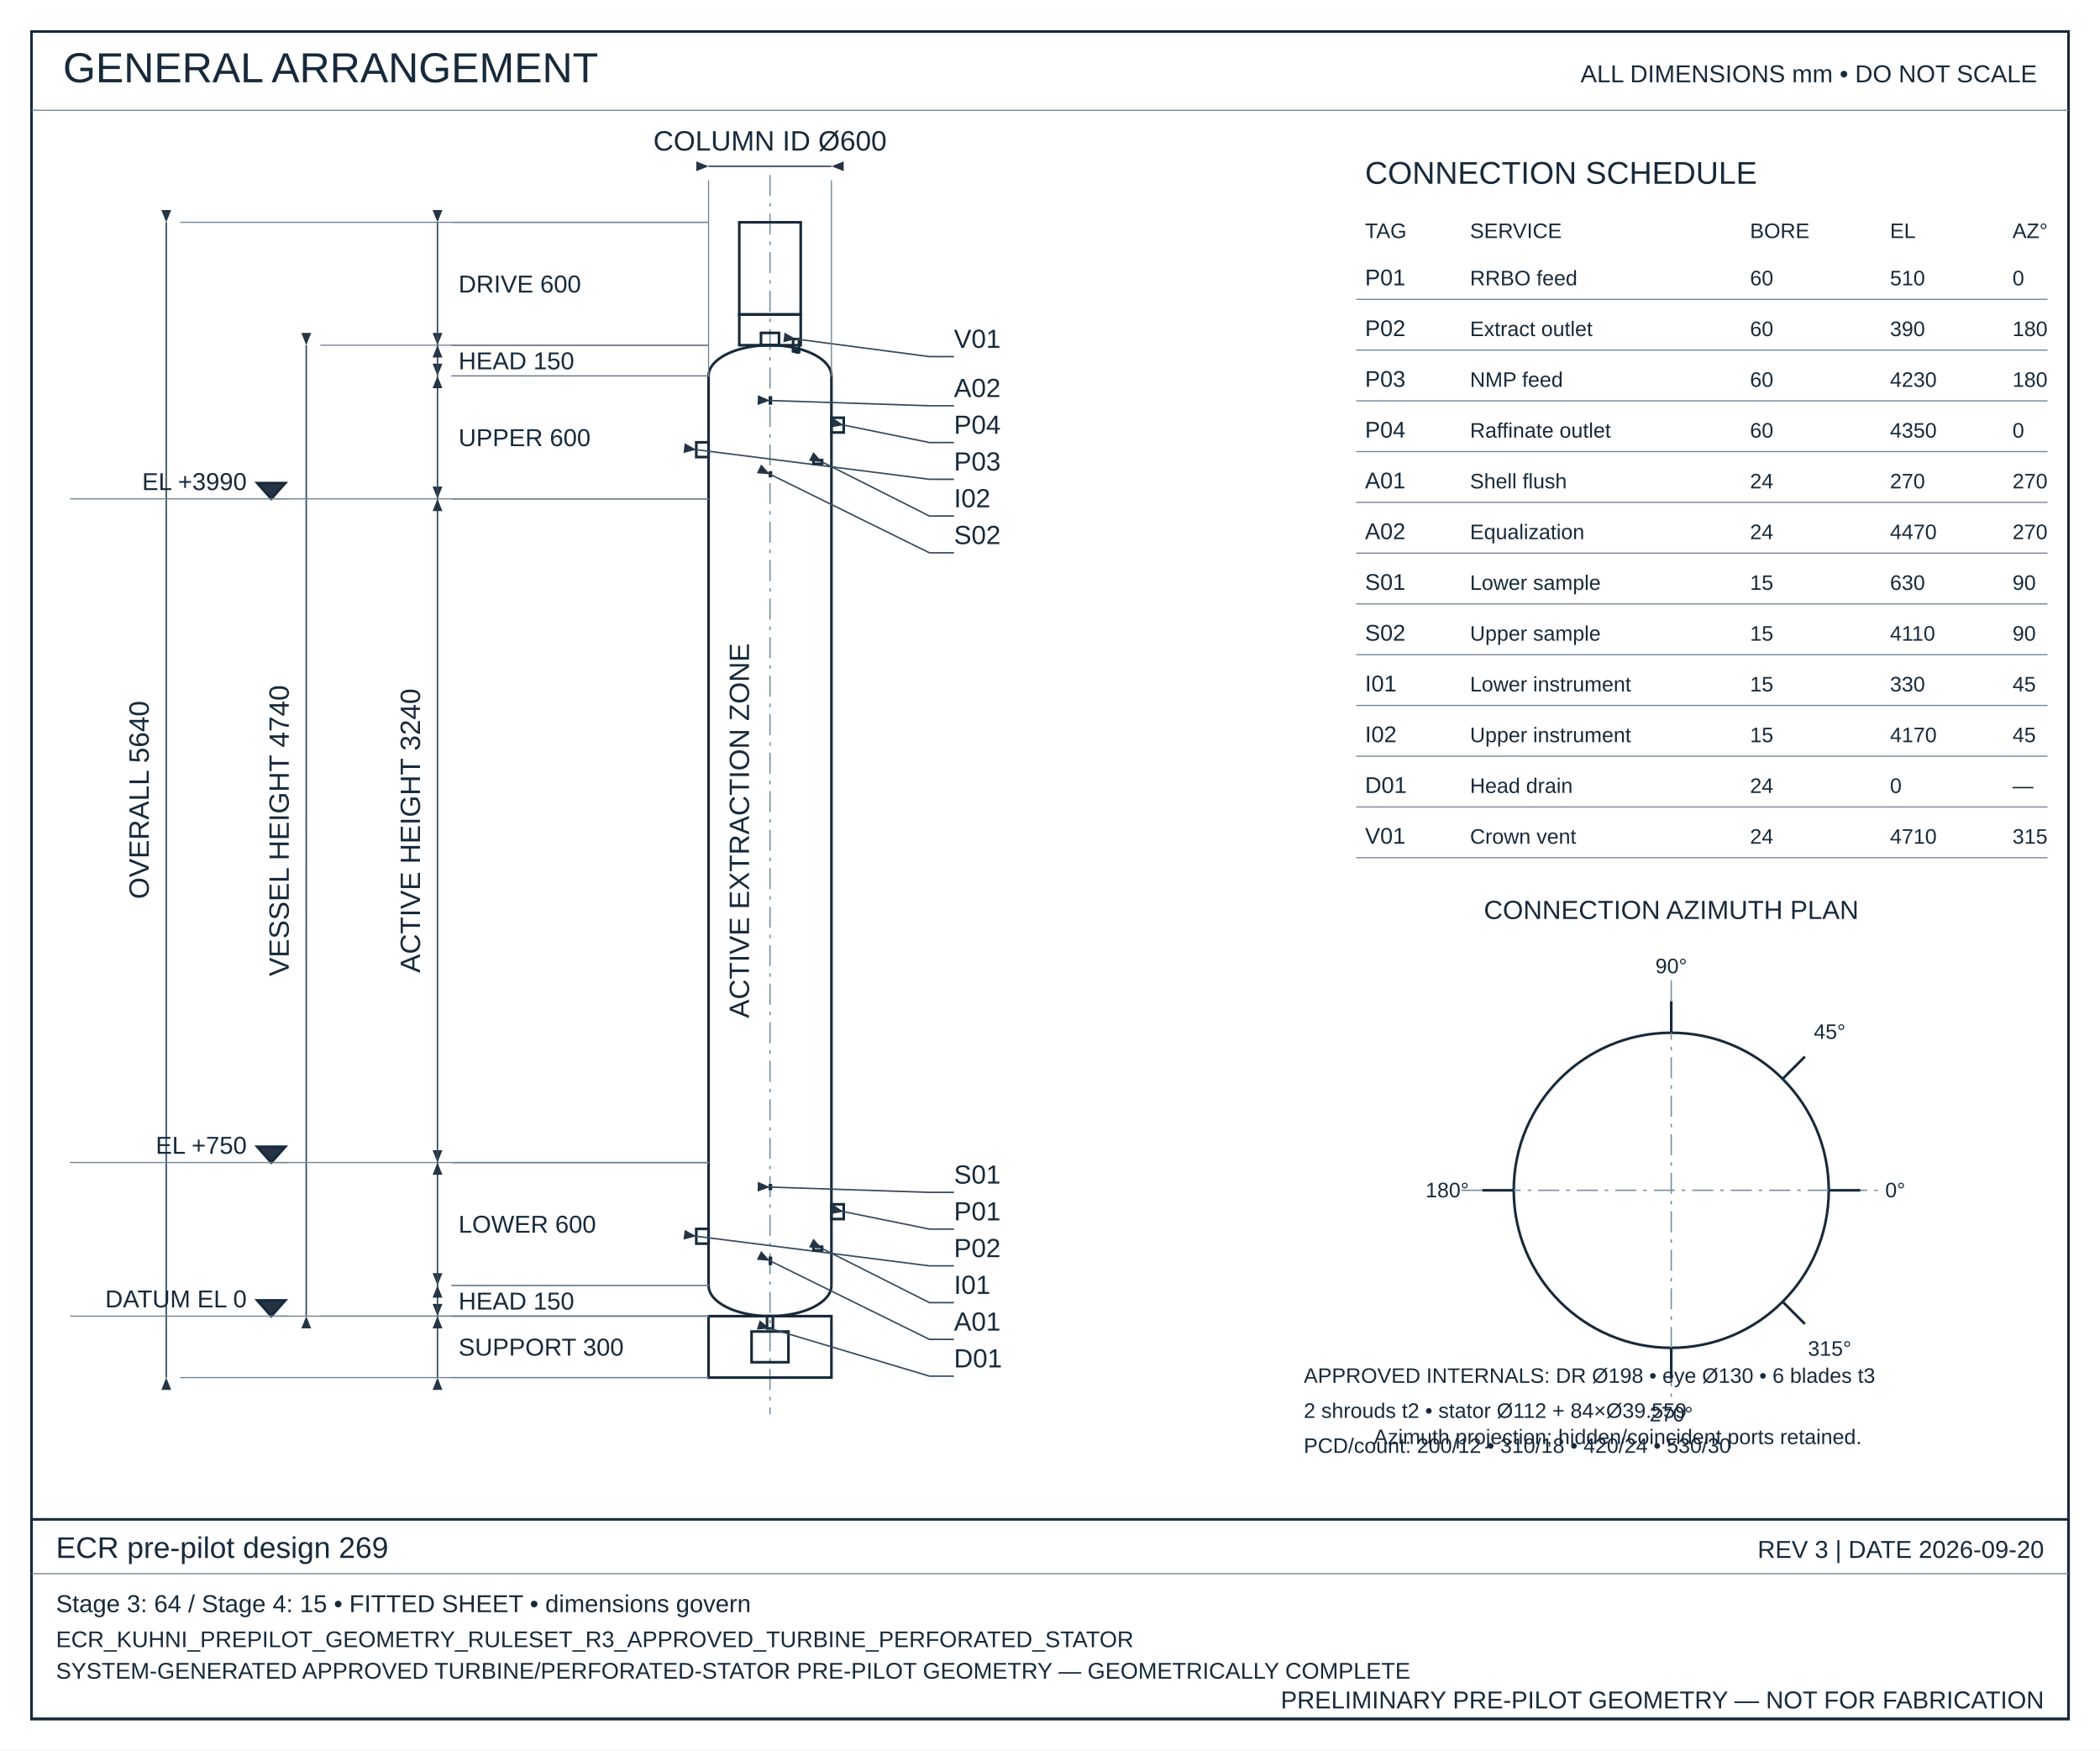
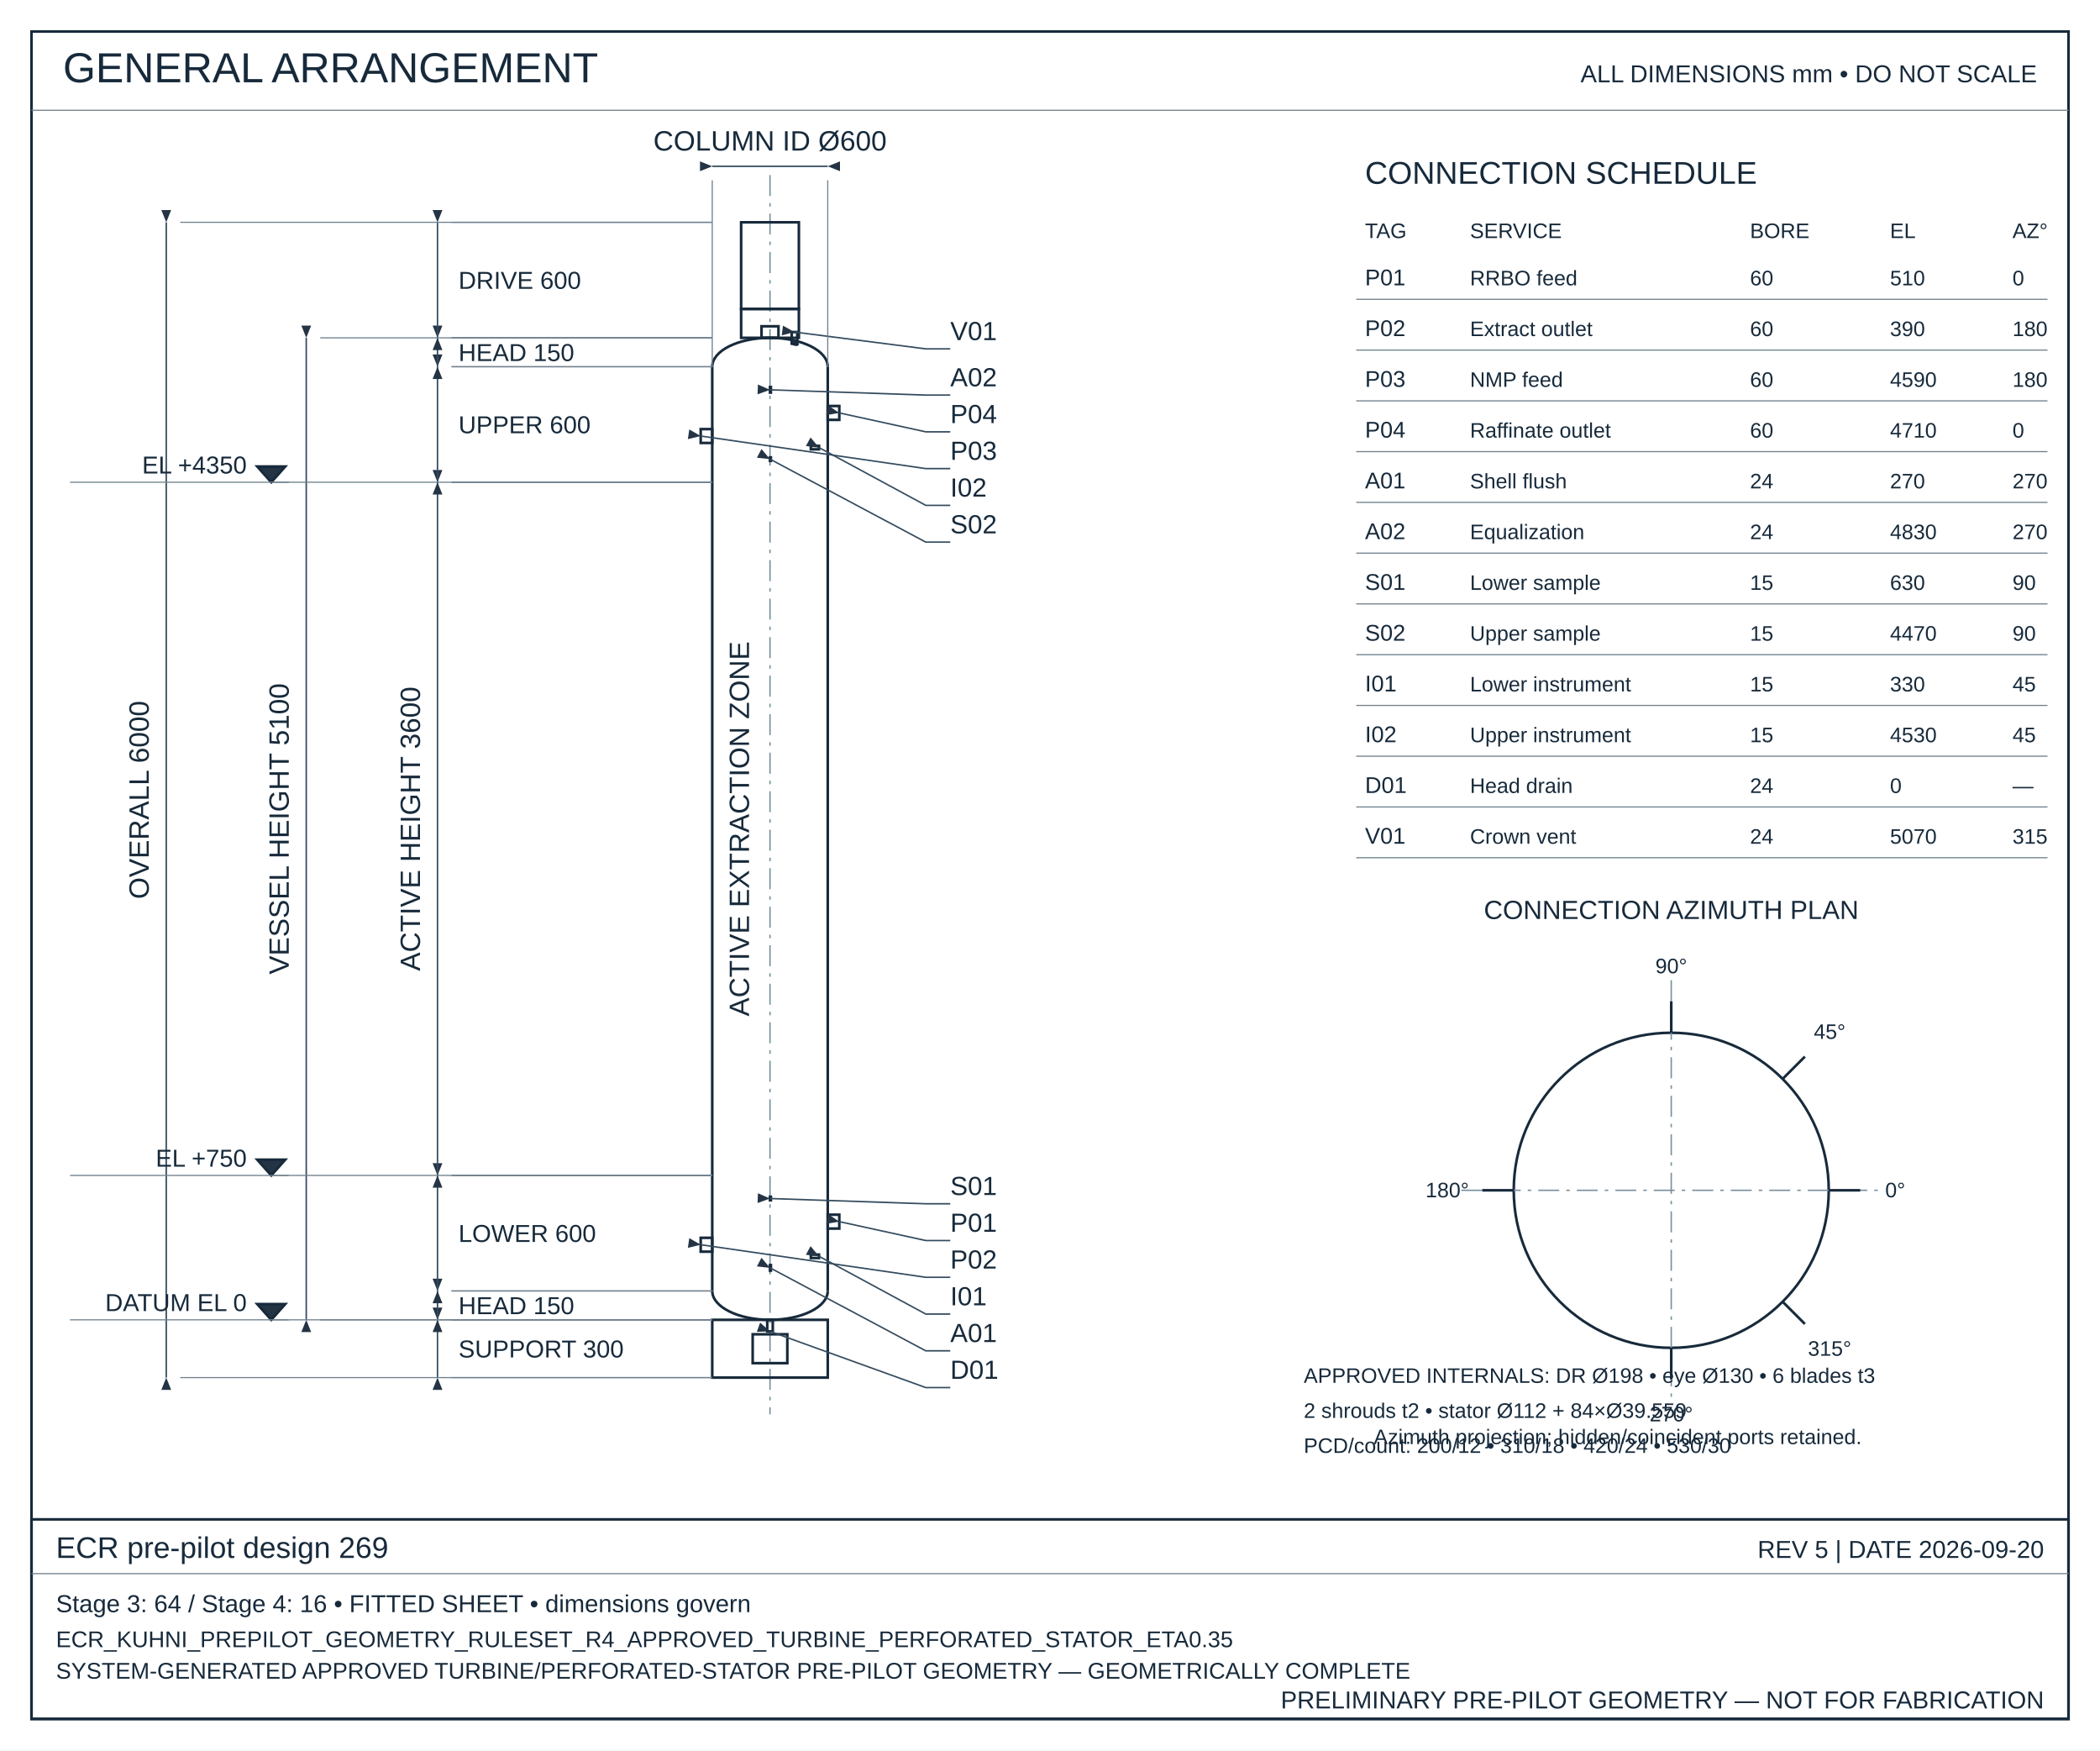
<svg xmlns="http://www.w3.org/2000/svg" data-view="ga" viewBox="0 0 1200 1000" width="1200" height="1000" role="img" aria-label="GENERAL ARRANGEMENT">
  <defs>
    <marker id="dim-arrow" viewBox="0 0 10 10" refX="0" refY="5" markerWidth="7" markerHeight="7" orient="auto-start-reverse" markerUnits="userSpaceOnUse">
      <path d="M10,1 L0,5 L10,9 Z" fill="#243444" />
    </marker>
    <pattern id="section-hatch" width="7" height="7" patternUnits="userSpaceOnUse">
      <path d="M0,7 L7,0" stroke="#81909b" stroke-width=".6" />
    </pattern>
  </defs>
  <style>text{font-family:Arial,Helvetica,sans-serif;fill:#172a3b;stroke:none}.object{stroke:#172a3b;stroke-width:1.5}.extension{stroke:#70818e;stroke-width:.65}.dimension{stroke:#344b5e;stroke-width:.85;fill:none}.centerline{stroke:#77909d;stroke-width:.8;stroke-dasharray:12 4 2 4}.dimension-label{paint-order:stroke;stroke:white;stroke-width:5;stroke-linejoin:round;fill:#172a3b}</style>
  <rect width="100%" height="100%" fill="white" />
-   <line class="object" x1="404.894" y1="734.34" x2="404.894" y2="214.766" />
-   <line class="object" x1="475.106" y1="734.34" x2="475.106" y2="214.766" />
+   <line class="object" x1="407" y1="737.5" x2="407" y2="209.5" />
+   <line class="object" x1="473" y1="737.5" x2="473" y2="209.5" />
  <line class="centerline" x1="440" y1="100" x2="440" y2="808" />
-   <path class="object" data-component="bottom-head" d="M404.894,734.34 A35.106,17.553 0 0 0 475.106,734.34" fill="none" />
-   <path class="object" data-component="top-head" d="M404.894,214.766 A35.106,17.553 0 0 1 475.106,214.766" fill="none" />
-   <rect class="object" data-component="skirt" x="404.894" y="751.894" width="70.213" height="35.106" fill="none" />
-   <rect class="object" data-component="drive-pedestal" x="422.447" y="179.66" width="35.106" height="17.553" fill="none" />
-   <rect class="object" data-component="drive-body" x="422.447" y="127" width="35.106" height="52.66" fill="none" />
-   <rect class="object" data-component="seal" x="434.851" y="190.191" width="10.298" height="7.021" fill="none" />
-   <rect class="object" data-component="skirt-access" x="429.468" y="760.67" width="21.064" height="17.553" fill="none" />
-   <g data-nozzle="V01" data-axis="up" data-elevation="4.71">
-     <rect class="object" data-component="V01" x="453.209" y="193.702" width="3.37" height="7.021" fill="none" />
-     <path class="object" data-component="V01-head-intersection" d="M456.579,201.204 L456.571,201.156 L456.547,201.105 L456.507,201.05 L456.451,200.993 L456.381,200.934 L456.295,200.873 L456.197,200.811 L456.086,200.749 L455.963,200.687 L455.831,200.626 L455.689,200.566 L455.539,200.509 L455.384,200.453 L455.223,200.401 L455.06,200.353 L454.894,200.308 L454.729,200.268 L454.566,200.232 L454.405,200.201 L454.25,200.176 L454.1,200.155 L453.958,200.141 L453.825,200.132 L453.703,200.129 L453.592,200.132 L453.493,200.141 L453.408,200.155 L453.338,200.176 L453.282,200.201 L453.242,200.232 L453.217,200.268 L453.209,200.308 L453.217,200.353 L453.242,200.401 L453.282,200.453 L453.338,200.509 L453.408,200.566 L453.493,200.626 L453.592,200.687 L453.703,200.749 L453.825,200.811 L453.958,200.873 L454.1,200.934 L454.25,200.993 L454.405,201.05 L454.566,201.105 L454.729,201.156 L454.894,201.204 L455.06,201.247 L455.223,201.285 L455.384,201.319 L455.539,201.346 L455.689,201.368 L455.831,201.384 L455.963,201.394 L456.086,201.397 L456.197,201.394 L456.295,201.384 L456.381,201.368 L456.451,201.346 L456.507,201.319 L456.547,201.285 L456.571,201.247 Z" fill="none" />
+   <path class="object" data-component="bottom-head" d="M407,737.5 A33,16.5 0 0 0 473,737.5" fill="none" />
+   <path class="object" data-component="top-head" d="M407,209.5 A33,16.5 0 0 1 473,209.5" fill="none" />
+   <rect class="object" data-component="skirt" x="407" y="754" width="66" height="33" fill="none" />
+   <rect class="object" data-component="drive-pedestal" x="423.5" y="176.5" width="33" height="16.5" fill="none" />
+   <rect class="object" data-component="drive-body" x="423.5" y="127" width="33" height="49.5" fill="none" />
+   <rect class="object" data-component="seal" x="435.16" y="186.4" width="9.68" height="6.6" fill="none" />
+   <rect class="object" data-component="skirt-access" x="430.1" y="762.25" width="19.8" height="16.5" fill="none" />
+   <g data-nozzle="V01" data-axis="up" data-elevation="5.069999999999999">
+     <rect class="object" data-component="V01" x="452.417" y="189.7" width="3.168" height="6.6" fill="none" />
+     <path class="object" data-component="V01-head-intersection" d="M455.585,196.752 L455.577,196.707 L455.554,196.659 L455.517,196.607 L455.464,196.554 L455.398,196.498 L455.318,196.44 L455.225,196.382 L455.121,196.324 L455.006,196.266 L454.881,196.208 L454.747,196.152 L454.607,196.098 L454.461,196.046 L454.31,195.997 L454.156,195.952 L454.001,195.91 L453.845,195.872 L453.692,195.838 L453.541,195.809 L453.395,195.785 L453.254,195.766 L453.121,195.753 L452.996,195.744 L452.881,195.742 L452.776,195.744 L452.684,195.753 L452.604,195.766 L452.537,195.785 L452.485,195.809 L452.447,195.838 L452.424,195.872 L452.417,195.91 L452.424,195.952 L452.447,195.997 L452.485,196.046 L452.537,196.098 L452.604,196.152 L452.684,196.208 L452.776,196.266 L452.881,196.324 L452.996,196.382 L453.121,196.44 L453.254,196.498 L453.395,196.554 L453.541,196.607 L453.692,196.659 L453.845,196.707 L454.001,196.752 L454.156,196.792 L454.31,196.828 L454.461,196.859 L454.607,196.886 L454.747,196.906 L454.881,196.921 L455.006,196.93 L455.121,196.933 L455.225,196.93 L455.318,196.921 L455.398,196.906 L455.464,196.886 L455.517,196.859 L455.554,196.828 L455.577,196.792 Z" fill="none" />
    <g data-leader="V01">
-       <path class="dimension" d="M545.106,203.723 H531.106 L454.894,193.702" marker-end="url(#dim-arrow)" />
-       <text x="545.106" y="198.723" font-size="15" text-anchor="start" class="dimension-label">V01</text>
-     </g>
-   </g>
-   <g data-nozzle="A02" data-axis="radial" data-elevation="4.470000000000001">
-     <rect class="object" data-component="A02" x="440" y="227.123" width="0.5" height="3.37" fill="none" />
+       <path class="dimension" d="M543,199.3 H529 L454.001,189.7" marker-end="url(#dim-arrow)" />
+       <text x="543" y="194.3" font-size="15" text-anchor="start" class="dimension-label">V01</text>
+     </g>
+   </g>
+   <g data-nozzle="A02" data-axis="radial" data-elevation="4.83">
+     <rect class="object" data-component="A02" x="440" y="221.116" width="0.5" height="3.168" fill="none" />
    <g data-leader="A02">
-       <path class="dimension" d="M545.106,231.809 H531.106 L440,228.809" marker-end="url(#dim-arrow)" />
-       <text x="545.106" y="226.809" font-size="15" text-anchor="start" class="dimension-label">A02</text>
-     </g>
-   </g>
-   <g data-nozzle="P04" data-axis="radial" data-elevation="4.3500000000000005">
-     <rect class="object" data-component="P04" x="475.106" y="238.638" width="7.021" height="8.426" fill="none" />
+       <path class="dimension" d="M543,225.7 H529 L440,222.7" marker-end="url(#dim-arrow)" />
+       <text x="543" y="220.7" font-size="15" text-anchor="start" class="dimension-label">A02</text>
+     </g>
+   </g>
+   <g data-nozzle="P04" data-axis="radial" data-elevation="4.71">
+     <rect class="object" data-component="P04" x="473" y="231.94" width="6.6" height="7.92" fill="none" />
    <g data-leader="P04">
-       <path class="dimension" d="M545.106,252.809 H531.106 L482.128,242.851" marker-end="url(#dim-arrow)" />
-       <text x="545.106" y="247.809" font-size="15" text-anchor="start" class="dimension-label">P04</text>
-     </g>
-   </g>
-   <g data-nozzle="P03" data-axis="radial" data-elevation="4.23">
-     <rect class="object" data-component="P03" x="397.872" y="252.681" width="7.021" height="8.426" fill="none" />
+       <path class="dimension" d="M543,246.7 H529 L479.6,235.9" marker-end="url(#dim-arrow)" />
+       <text x="543" y="241.7" font-size="15" text-anchor="start" class="dimension-label">P04</text>
+     </g>
+   </g>
+   <g data-nozzle="P03" data-axis="radial" data-elevation="4.59">
+     <rect class="object" data-component="P03" x="400.4" y="245.14" width="6.6" height="7.92" fill="none" />
    <g data-leader="P03">
-       <path class="dimension" d="M545.106,273.809 H531.106 L397.872,256.894" marker-end="url(#dim-arrow)" />
-       <text x="545.106" y="268.809" font-size="15" text-anchor="start" class="dimension-label">P03</text>
-     </g>
-   </g>
-   <g data-nozzle="I02" data-axis="radial" data-elevation="4.17">
-     <rect class="object" data-component="I02" x="464.824" y="262.862" width="4.965" height="2.106" fill="none" />
+       <path class="dimension" d="M543,267.7 H529 L400.4,249.1" marker-end="url(#dim-arrow)" />
+       <text x="543" y="262.7" font-size="15" text-anchor="start" class="dimension-label">P03</text>
+     </g>
+   </g>
+   <g data-nozzle="I02" data-axis="radial" data-elevation="4.529999999999999">
+     <rect class="object" data-component="I02" x="463.335" y="254.71" width="4.667" height="1.98" fill="none" />
    <g data-leader="I02">
-       <path class="dimension" d="M545.106,294.809 H531.106 L469.789,263.915" marker-end="url(#dim-arrow)" />
-       <text x="545.106" y="289.809" font-size="15" text-anchor="start" class="dimension-label">I02</text>
-     </g>
-   </g>
-   <g data-nozzle="S02" data-axis="radial" data-elevation="4.11">
-     <rect class="object" data-component="S02" x="440" y="269.883" width="0.5" height="2.106" fill="none" />
+       <path class="dimension" d="M543,288.7 H529 L468.001,255.7" marker-end="url(#dim-arrow)" />
+       <text x="543" y="283.7" font-size="15" text-anchor="start" class="dimension-label">I02</text>
+     </g>
+   </g>
+   <g data-nozzle="S02" data-axis="radial" data-elevation="4.47">
+     <rect class="object" data-component="S02" x="440" y="261.31" width="0.5" height="1.98" fill="none" />
    <g data-leader="S02">
-       <path class="dimension" d="M545.106,315.809 H531.106 L440,270.936" marker-end="url(#dim-arrow)" />
-       <text x="545.106" y="310.809" font-size="15" text-anchor="start" class="dimension-label">S02</text>
+       <path class="dimension" d="M543,309.7 H529 L440,262.3" marker-end="url(#dim-arrow)" />
+       <text x="543" y="304.7" font-size="15" text-anchor="start" class="dimension-label">S02</text>
    </g>
  </g>
  <g data-nozzle="S01" data-axis="radial" data-elevation="0.63">
-     <rect class="object" data-component="S01" x="440" y="677.117" width="0.5" height="2.106" fill="none" />
+     <rect class="object" data-component="S01" x="440" y="683.71" width="0.5" height="1.98" fill="none" />
    <g data-leader="S01">
-       <path class="dimension" d="M545.106,681.17 H531.106 L440,678.17" marker-end="url(#dim-arrow)" />
-       <text x="545.106" y="676.17" font-size="15" text-anchor="start" class="dimension-label">S01</text>
+       <path class="dimension" d="M543,687.7 H529 L440,684.7" marker-end="url(#dim-arrow)" />
+       <text x="543" y="682.7" font-size="15" text-anchor="start" class="dimension-label">S01</text>
    </g>
  </g>
  <g data-nozzle="P01" data-axis="radial" data-elevation="0.51">
-     <rect class="object" data-component="P01" x="475.106" y="688" width="7.021" height="8.426" fill="none" />
+     <rect class="object" data-component="P01" x="473" y="693.94" width="6.6" height="7.92" fill="none" />
    <g data-leader="P01">
-       <path class="dimension" d="M545.106,702.17 H531.106 L482.128,692.213" marker-end="url(#dim-arrow)" />
-       <text x="545.106" y="697.17" font-size="15" text-anchor="start" class="dimension-label">P01</text>
+       <path class="dimension" d="M543,708.7 H529 L479.6,697.9" marker-end="url(#dim-arrow)" />
+       <text x="543" y="703.7" font-size="15" text-anchor="start" class="dimension-label">P01</text>
    </g>
  </g>
  <g data-nozzle="P02" data-axis="radial" data-elevation="0.39">
-     <rect class="object" data-component="P02" x="397.872" y="702.043" width="7.021" height="8.426" fill="none" />
+     <rect class="object" data-component="P02" x="400.4" y="707.14" width="6.6" height="7.92" fill="none" />
    <g data-leader="P02">
-       <path class="dimension" d="M545.106,723.17 H531.106 L397.872,706.255" marker-end="url(#dim-arrow)" />
-       <text x="545.106" y="718.17" font-size="15" text-anchor="start" class="dimension-label">P02</text>
+       <path class="dimension" d="M543,729.7 H529 L400.4,711.1" marker-end="url(#dim-arrow)" />
+       <text x="543" y="724.7" font-size="15" text-anchor="start" class="dimension-label">P02</text>
    </g>
  </g>
  <g data-nozzle="I01" data-axis="radial" data-elevation="0.32999999999999996">
-     <rect class="object" data-component="I01" x="464.824" y="712.223" width="4.965" height="2.106" fill="none" />
+     <rect class="object" data-component="I01" x="463.335" y="716.71" width="4.667" height="1.98" fill="none" />
    <g data-leader="I01">
-       <path class="dimension" d="M545.106,744.17 H531.106 L469.789,713.277" marker-end="url(#dim-arrow)" />
-       <text x="545.106" y="739.17" font-size="15" text-anchor="start" class="dimension-label">I01</text>
+       <path class="dimension" d="M543,750.7 H529 L468.001,717.7" marker-end="url(#dim-arrow)" />
+       <text x="543" y="745.7" font-size="15" text-anchor="start" class="dimension-label">I01</text>
    </g>
  </g>
  <g data-nozzle="A01" data-axis="radial" data-elevation="0.27">
-     <rect class="object" data-component="A01" x="440" y="718.613" width="0.5" height="3.37" fill="none" />
+     <rect class="object" data-component="A01" x="440" y="722.716" width="0.5" height="3.168" fill="none" />
    <g data-leader="A01">
-       <path class="dimension" d="M545.106,765.17 H531.106 L440,720.298" marker-end="url(#dim-arrow)" />
-       <text x="545.106" y="760.17" font-size="15" text-anchor="start" class="dimension-label">A01</text>
+       <path class="dimension" d="M543,771.7 H529 L440,724.3" marker-end="url(#dim-arrow)" />
+       <text x="543" y="766.7" font-size="15" text-anchor="start" class="dimension-label">A01</text>
    </g>
  </g>
  <g data-nozzle="D01" data-axis="down" data-elevation="0">
-     <rect class="object" data-component="D01" x="438.315" y="751.894" width="3.37" height="7.021" fill="none" />
-     <path class="object" data-component="D01-head-intersection" d="M441.685,751.873 L441.677,751.873 L441.653,751.873 L441.613,751.873 L441.557,751.873 L441.486,751.873 L441.401,751.873 L441.303,751.873 L441.192,751.873 L441.069,751.873 L440.936,751.873 L440.794,751.873 L440.645,751.873 L440.489,751.873 L440.329,751.873 L440.165,751.873 L440,751.873 L439.835,751.873 L439.671,751.873 L439.511,751.873 L439.355,751.873 L439.206,751.873 L439.064,751.873 L438.931,751.873 L438.808,751.873 L438.697,751.873 L438.599,751.873 L438.514,751.873 L438.443,751.873 L438.387,751.873 L438.347,751.873 L438.323,751.873 L438.315,751.873 L438.323,751.873 L438.347,751.873 L438.387,751.873 L438.443,751.873 L438.514,751.873 L438.599,751.873 L438.697,751.873 L438.808,751.873 L438.931,751.873 L439.064,751.873 L439.206,751.873 L439.355,751.873 L439.511,751.873 L439.671,751.873 L439.835,751.873 L440,751.873 L440.165,751.873 L440.329,751.873 L440.489,751.873 L440.645,751.873 L440.794,751.873 L440.936,751.873 L441.069,751.873 L441.192,751.873 L441.303,751.873 L441.401,751.873 L441.486,751.873 L441.557,751.873 L441.613,751.873 L441.653,751.873 L441.677,751.873 Z" fill="none" />
+     <rect class="object" data-component="D01" x="438.416" y="754" width="3.168" height="6.6" fill="none" />
+     <path class="object" data-component="D01-head-intersection" d="M441.584,753.981 L441.576,753.981 L441.554,753.981 L441.516,753.981 L441.463,753.981 L441.397,753.981 L441.317,753.981 L441.224,753.981 L441.12,753.981 L441.005,753.981 L440.88,753.981 L440.747,753.981 L440.606,753.981 L440.46,753.981 L440.309,753.981 L440.155,753.981 L440,753.981 L439.845,753.981 L439.691,753.981 L439.54,753.981 L439.394,753.981 L439.253,753.981 L439.12,753.981 L438.995,753.981 L438.88,753.981 L438.776,753.981 L438.683,753.981 L438.603,753.981 L438.537,753.981 L438.484,753.981 L438.446,753.981 L438.424,753.981 L438.416,753.981 L438.424,753.981 L438.446,753.981 L438.484,753.981 L438.537,753.981 L438.603,753.981 L438.683,753.981 L438.776,753.981 L438.88,753.981 L438.995,753.981 L439.12,753.981 L439.253,753.981 L439.394,753.981 L439.54,753.981 L439.691,753.981 L439.845,753.981 L440,753.981 L440.155,753.981 L440.309,753.981 L440.46,753.981 L440.606,753.981 L440.747,753.981 L440.88,753.981 L441.005,753.981 L441.12,753.981 L441.224,753.981 L441.317,753.981 L441.397,753.981 L441.463,753.981 L441.516,753.981 L441.554,753.981 L441.576,753.981 Z" fill="none" />
    <g data-leader="D01">
-       <path class="dimension" d="M545.106,786.17 H531.106 L440,758.915" marker-end="url(#dim-arrow)" />
-       <text x="545.106" y="781.17" font-size="15" text-anchor="start" class="dimension-label">D01</text>
+       <path class="dimension" d="M543,792.7 H529 L440,760.6" marker-end="url(#dim-arrow)" />
+       <text x="543" y="787.7" font-size="15" text-anchor="start" class="dimension-label">D01</text>
    </g>
  </g>
  <g data-dimension="COLUMN ID Ø600">
-     <line class="extension" x1="404.894" y1="214.766" x2="404.894" y2="103" />
-     <line class="extension" x1="475.106" y1="214.766" x2="475.106" y2="103" />
-     <path class="dimension" d="M404.894,95 H475.106" marker-start="url(#dim-arrow)" marker-end="url(#dim-arrow)" />
+     <line class="extension" x1="407" y1="209.5" x2="407" y2="103" />
+     <line class="extension" x1="473" y1="209.5" x2="473" y2="103" />
+     <path class="dimension" d="M407,95 H473" marker-start="url(#dim-arrow)" marker-end="url(#dim-arrow)" />
    <text x="440" y="86" font-size="16" text-anchor="middle" class="dimension-label">COLUMN ID Ø600</text>
  </g>
  <g data-dimension="SUPPORT 300">
-     <line class="extension" x1="404.894" y1="751.894" x2="258" y2="751.894" />
-     <line class="extension" x1="404.894" y1="787" x2="258" y2="787" />
-     <path class="dimension" d="M250,751.894 V787" marker-start="url(#dim-arrow)" marker-end="url(#dim-arrow)" />
-     <text x="262" y="774.447" font-size="14" text-anchor="start" class="dimension-label">SUPPORT 300</text>
+     <line class="extension" x1="407" y1="754" x2="258" y2="754" />
+     <line class="extension" x1="407" y1="787" x2="258" y2="787" />
+     <path class="dimension" d="M250,754 V787" marker-start="url(#dim-arrow)" marker-end="url(#dim-arrow)" />
+     <text x="262" y="775.5" font-size="14" text-anchor="start" class="dimension-label">SUPPORT 300</text>
  </g>
  <g data-dimension="HEAD 150">
-     <line class="extension" x1="404.894" y1="734.34" x2="258" y2="734.34" />
-     <line class="extension" x1="404.894" y1="751.894" x2="258" y2="751.894" />
-     <path class="dimension" d="M250,734.34 V751.894" marker-start="url(#dim-arrow)" marker-end="url(#dim-arrow)" />
-     <text x="262" y="748.117" font-size="14" text-anchor="start" class="dimension-label">HEAD 150</text>
+     <line class="extension" x1="407" y1="737.5" x2="258" y2="737.5" />
+     <line class="extension" x1="407" y1="754" x2="258" y2="754" />
+     <path class="dimension" d="M250,737.5 V754" marker-start="url(#dim-arrow)" marker-end="url(#dim-arrow)" />
+     <text x="262" y="750.75" font-size="14" text-anchor="start" class="dimension-label">HEAD 150</text>
  </g>
  <g data-dimension="LOWER 600">
-     <line class="extension" x1="404.894" y1="664.128" x2="258" y2="664.128" />
-     <line class="extension" x1="404.894" y1="734.34" x2="258" y2="734.34" />
-     <path class="dimension" d="M250,664.128 V734.34" marker-start="url(#dim-arrow)" marker-end="url(#dim-arrow)" />
-     <text x="262" y="704.234" font-size="14" text-anchor="start" class="dimension-label">LOWER 600</text>
-   </g>
-   <g data-dimension="ACTIVE HEIGHT 3240">
-     <line class="extension" x1="404.894" y1="284.979" x2="258" y2="284.979" />
-     <line class="extension" x1="404.894" y1="664.128" x2="258" y2="664.128" />
-     <path class="dimension" d="M250,284.979 V664.128" marker-start="url(#dim-arrow)" marker-end="url(#dim-arrow)" />
-     <text x="240" y="474.553" font-size="16" text-anchor="middle" class="dimension-label" transform="rotate(-90 240 474.5532)">ACTIVE HEIGHT 3240</text>
+     <line class="extension" x1="407" y1="671.5" x2="258" y2="671.5" />
+     <line class="extension" x1="407" y1="737.5" x2="258" y2="737.5" />
+     <path class="dimension" d="M250,671.5 V737.5" marker-start="url(#dim-arrow)" marker-end="url(#dim-arrow)" />
+     <text x="262" y="709.5" font-size="14" text-anchor="start" class="dimension-label">LOWER 600</text>
+   </g>
+   <g data-dimension="ACTIVE HEIGHT 3600">
+     <line class="extension" x1="407" y1="275.5" x2="258" y2="275.5" />
+     <line class="extension" x1="407" y1="671.5" x2="258" y2="671.5" />
+     <path class="dimension" d="M250,275.5 V671.5" marker-start="url(#dim-arrow)" marker-end="url(#dim-arrow)" />
+     <text x="240" y="473.5" font-size="16" text-anchor="middle" class="dimension-label" transform="rotate(-90 240 473.5)">ACTIVE HEIGHT 3600</text>
  </g>
  <g data-dimension="UPPER 600">
-     <line class="extension" x1="404.894" y1="214.766" x2="258" y2="214.766" />
-     <line class="extension" x1="404.894" y1="284.979" x2="258" y2="284.979" />
-     <path class="dimension" d="M250,214.766 V284.979" marker-start="url(#dim-arrow)" marker-end="url(#dim-arrow)" />
-     <text x="262" y="254.872" font-size="14" text-anchor="start" class="dimension-label">UPPER 600</text>
+     <line class="extension" x1="407" y1="209.5" x2="258" y2="209.5" />
+     <line class="extension" x1="407" y1="275.5" x2="258" y2="275.5" />
+     <path class="dimension" d="M250,209.5 V275.5" marker-start="url(#dim-arrow)" marker-end="url(#dim-arrow)" />
+     <text x="262" y="247.5" font-size="14" text-anchor="start" class="dimension-label">UPPER 600</text>
  </g>
  <g data-dimension="HEAD 150">
-     <line class="extension" x1="404.894" y1="197.213" x2="258" y2="197.213" />
-     <line class="extension" x1="404.894" y1="214.766" x2="258" y2="214.766" />
-     <path class="dimension" d="M250,197.213 V214.766" marker-start="url(#dim-arrow)" marker-end="url(#dim-arrow)" />
-     <text x="262" y="210.989" font-size="14" text-anchor="start" class="dimension-label">HEAD 150</text>
+     <line class="extension" x1="407" y1="193" x2="258" y2="193" />
+     <line class="extension" x1="407" y1="209.5" x2="258" y2="209.5" />
+     <path class="dimension" d="M250,193 V209.5" marker-start="url(#dim-arrow)" marker-end="url(#dim-arrow)" />
+     <text x="262" y="206.25" font-size="14" text-anchor="start" class="dimension-label">HEAD 150</text>
  </g>
  <g data-dimension="DRIVE 600">
-     <line class="extension" x1="404.894" y1="127" x2="258" y2="127" />
-     <line class="extension" x1="404.894" y1="197.213" x2="258" y2="197.213" />
-     <path class="dimension" d="M250,127 V197.213" marker-start="url(#dim-arrow)" marker-end="url(#dim-arrow)" />
-     <text x="262" y="167.106" font-size="14" text-anchor="start" class="dimension-label">DRIVE 600</text>
-   </g>
-   <g data-dimension="VESSEL HEIGHT 4740">
-     <line class="extension" x1="404.894" y1="197.213" x2="183" y2="197.213" />
-     <line class="extension" x1="404.894" y1="751.894" x2="183" y2="751.894" />
-     <path class="dimension" d="M175,197.213 V751.894" marker-start="url(#dim-arrow)" marker-end="url(#dim-arrow)" />
-     <text x="165" y="474.553" font-size="16" text-anchor="middle" class="dimension-label" transform="rotate(-90 165 474.5532)">VESSEL HEIGHT 4740</text>
-   </g>
-   <g data-dimension="OVERALL 5640">
-     <line class="extension" x1="404.894" y1="127" x2="103" y2="127" />
-     <line class="extension" x1="404.894" y1="787" x2="103" y2="787" />
+     <line class="extension" x1="407" y1="127" x2="258" y2="127" />
+     <line class="extension" x1="407" y1="193" x2="258" y2="193" />
+     <path class="dimension" d="M250,127 V193" marker-start="url(#dim-arrow)" marker-end="url(#dim-arrow)" />
+     <text x="262" y="165" font-size="14" text-anchor="start" class="dimension-label">DRIVE 600</text>
+   </g>
+   <g data-dimension="VESSEL HEIGHT 5100">
+     <line class="extension" x1="407" y1="193" x2="183" y2="193" />
+     <line class="extension" x1="407" y1="754" x2="183" y2="754" />
+     <path class="dimension" d="M175,193 V754" marker-start="url(#dim-arrow)" marker-end="url(#dim-arrow)" />
+     <text x="165" y="473.5" font-size="16" text-anchor="middle" class="dimension-label" transform="rotate(-90 165 473.5)">VESSEL HEIGHT 5100</text>
+   </g>
+   <g data-dimension="OVERALL 6000">
+     <line class="extension" x1="407" y1="127" x2="103" y2="127" />
+     <line class="extension" x1="407" y1="787" x2="103" y2="787" />
    <path class="dimension" d="M95,127 V787" marker-start="url(#dim-arrow)" marker-end="url(#dim-arrow)" />
-     <text x="85" y="457" font-size="16" text-anchor="middle" class="dimension-label" transform="rotate(-90 85 457)">OVERALL 5640</text>
-   </g>
-   <line class="extension" x1="155" y1="751.894" x2="404.894" y2="751.894" />
+     <text x="85" y="457" font-size="16" text-anchor="middle" class="dimension-label" transform="rotate(-90 85 457)">OVERALL 6000</text>
+   </g>
+   <line class="extension" x1="155" y1="754" x2="407" y2="754" />
  <g data-elevation-marker="DATUM EL 0">
-     <path class="object" data-component="datum" d="M155,751.894 l8,-9 h-16 Z" fill="#243444" />
-     <line class="extension" x1="40" y1="751.894" x2="165" y2="751.894" />
-     <text x="141" y="746.894" font-size="14" text-anchor="end">DATUM EL 0</text>
-   </g>
-   <line class="extension" x1="155" y1="664.128" x2="404.894" y2="664.128" />
+     <path class="object" data-component="datum" d="M155,754 l8,-9 h-16 Z" fill="#243444" />
+     <line class="extension" x1="40" y1="754" x2="165" y2="754" />
+     <text x="141" y="749" font-size="14" text-anchor="end">DATUM EL 0</text>
+   </g>
+   <line class="extension" x1="155" y1="671.5" x2="407" y2="671.5" />
  <g data-elevation-marker="EL +750">
-     <path class="object" data-component="datum" d="M155,664.128 l8,-9 h-16 Z" fill="#243444" />
-     <line class="extension" x1="40" y1="664.128" x2="165" y2="664.128" />
-     <text x="141" y="659.128" font-size="14" text-anchor="end">EL +750</text>
-   </g>
-   <line class="extension" x1="155" y1="284.979" x2="404.894" y2="284.979" />
-   <g data-elevation-marker="EL +3990">
-     <path class="object" data-component="datum" d="M155,284.979 l8,-9 h-16 Z" fill="#243444" />
-     <line class="extension" x1="40" y1="284.979" x2="165" y2="284.979" />
-     <text x="141" y="279.979" font-size="14" text-anchor="end">EL +3990</text>
-   </g>
-   <text x="428" y="474.553" font-size="16" text-anchor="middle" transform="rotate(-90 428 474.5532)">ACTIVE EXTRACTION ZONE</text>
+     <path class="object" data-component="datum" d="M155,671.5 l8,-9 h-16 Z" fill="#243444" />
+     <line class="extension" x1="40" y1="671.5" x2="165" y2="671.5" />
+     <text x="141" y="666.5" font-size="14" text-anchor="end">EL +750</text>
+   </g>
+   <line class="extension" x1="155" y1="275.5" x2="407" y2="275.5" />
+   <g data-elevation-marker="EL +4350">
+     <path class="object" data-component="datum" d="M155,275.5 l8,-9 h-16 Z" fill="#243444" />
+     <line class="extension" x1="40" y1="275.5" x2="165" y2="275.5" />
+     <text x="141" y="270.5" font-size="14" text-anchor="end">EL +4350</text>
+   </g>
+   <text x="428" y="473.5" font-size="16" text-anchor="middle" transform="rotate(-90 428 473.5)">ACTIVE EXTRACTION ZONE</text>
  <text x="780" y="105" font-size="18" text-anchor="start">CONNECTION SCHEDULE</text>
  <text x="780" y="136" font-size="12" text-anchor="start">TAG</text>
  <text x="840" y="136" font-size="12" text-anchor="start">SERVICE</text>
  <text x="1000" y="136" font-size="12" text-anchor="start">BORE</text>
  <text x="1080" y="136" font-size="12" text-anchor="start">EL</text>
  <text x="1150" y="136" font-size="12" text-anchor="start">AZ°</text>
  <line class="extension" x1="775" y1="171" x2="1170" y2="171" />
  <text x="780" y="163" font-size="13" text-anchor="start">P01</text>
  <text x="840" y="163" font-size="12" text-anchor="start">RRBO feed</text>
  <text x="1000" y="163" font-size="12" text-anchor="start">60</text>
  <text x="1080" y="163" font-size="12" text-anchor="start">510</text>
  <text x="1150" y="163" font-size="12" text-anchor="start">0</text>
  <line class="extension" x1="775" y1="200" x2="1170" y2="200" />
  <text x="780" y="192" font-size="13" text-anchor="start">P02</text>
  <text x="840" y="192" font-size="12" text-anchor="start">Extract outlet</text>
  <text x="1000" y="192" font-size="12" text-anchor="start">60</text>
  <text x="1080" y="192" font-size="12" text-anchor="start">390</text>
  <text x="1150" y="192" font-size="12" text-anchor="start">180</text>
  <line class="extension" x1="775" y1="229" x2="1170" y2="229" />
  <text x="780" y="221" font-size="13" text-anchor="start">P03</text>
  <text x="840" y="221" font-size="12" text-anchor="start">NMP feed</text>
  <text x="1000" y="221" font-size="12" text-anchor="start">60</text>
-   <text x="1080" y="221" font-size="12" text-anchor="start">4230</text>
+   <text x="1080" y="221" font-size="12" text-anchor="start">4590</text>
  <text x="1150" y="221" font-size="12" text-anchor="start">180</text>
  <line class="extension" x1="775" y1="258" x2="1170" y2="258" />
  <text x="780" y="250" font-size="13" text-anchor="start">P04</text>
  <text x="840" y="250" font-size="12" text-anchor="start">Raffinate outlet</text>
  <text x="1000" y="250" font-size="12" text-anchor="start">60</text>
-   <text x="1080" y="250" font-size="12" text-anchor="start">4350</text>
+   <text x="1080" y="250" font-size="12" text-anchor="start">4710</text>
  <text x="1150" y="250" font-size="12" text-anchor="start">0</text>
  <line class="extension" x1="775" y1="287" x2="1170" y2="287" />
  <text x="780" y="279" font-size="13" text-anchor="start">A01</text>
  <text x="840" y="279" font-size="12" text-anchor="start">Shell flush</text>
  <text x="1000" y="279" font-size="12" text-anchor="start">24</text>
  <text x="1080" y="279" font-size="12" text-anchor="start">270</text>
  <text x="1150" y="279" font-size="12" text-anchor="start">270</text>
  <line class="extension" x1="775" y1="316" x2="1170" y2="316" />
  <text x="780" y="308" font-size="13" text-anchor="start">A02</text>
  <text x="840" y="308" font-size="12" text-anchor="start">Equalization</text>
  <text x="1000" y="308" font-size="12" text-anchor="start">24</text>
-   <text x="1080" y="308" font-size="12" text-anchor="start">4470</text>
+   <text x="1080" y="308" font-size="12" text-anchor="start">4830</text>
  <text x="1150" y="308" font-size="12" text-anchor="start">270</text>
  <line class="extension" x1="775" y1="345" x2="1170" y2="345" />
  <text x="780" y="337" font-size="13" text-anchor="start">S01</text>
  <text x="840" y="337" font-size="12" text-anchor="start">Lower sample</text>
  <text x="1000" y="337" font-size="12" text-anchor="start">15</text>
  <text x="1080" y="337" font-size="12" text-anchor="start">630</text>
  <text x="1150" y="337" font-size="12" text-anchor="start">90</text>
  <line class="extension" x1="775" y1="374" x2="1170" y2="374" />
  <text x="780" y="366" font-size="13" text-anchor="start">S02</text>
  <text x="840" y="366" font-size="12" text-anchor="start">Upper sample</text>
  <text x="1000" y="366" font-size="12" text-anchor="start">15</text>
-   <text x="1080" y="366" font-size="12" text-anchor="start">4110</text>
+   <text x="1080" y="366" font-size="12" text-anchor="start">4470</text>
  <text x="1150" y="366" font-size="12" text-anchor="start">90</text>
  <line class="extension" x1="775" y1="403" x2="1170" y2="403" />
  <text x="780" y="395" font-size="13" text-anchor="start">I01</text>
  <text x="840" y="395" font-size="12" text-anchor="start">Lower instrument</text>
  <text x="1000" y="395" font-size="12" text-anchor="start">15</text>
  <text x="1080" y="395" font-size="12" text-anchor="start">330</text>
  <text x="1150" y="395" font-size="12" text-anchor="start">45</text>
  <line class="extension" x1="775" y1="432" x2="1170" y2="432" />
  <text x="780" y="424" font-size="13" text-anchor="start">I02</text>
  <text x="840" y="424" font-size="12" text-anchor="start">Upper instrument</text>
  <text x="1000" y="424" font-size="12" text-anchor="start">15</text>
-   <text x="1080" y="424" font-size="12" text-anchor="start">4170</text>
+   <text x="1080" y="424" font-size="12" text-anchor="start">4530</text>
  <text x="1150" y="424" font-size="12" text-anchor="start">45</text>
  <line class="extension" x1="775" y1="461" x2="1170" y2="461" />
  <text x="780" y="453" font-size="13" text-anchor="start">D01</text>
  <text x="840" y="453" font-size="12" text-anchor="start">Head drain</text>
  <text x="1000" y="453" font-size="12" text-anchor="start">24</text>
  <text x="1080" y="453" font-size="12" text-anchor="start">0</text>
  <text x="1150" y="453" font-size="12" text-anchor="start">—</text>
  <line class="extension" x1="775" y1="490" x2="1170" y2="490" />
  <text x="780" y="482" font-size="13" text-anchor="start">V01</text>
  <text x="840" y="482" font-size="12" text-anchor="start">Crown vent</text>
  <text x="1000" y="482" font-size="12" text-anchor="start">24</text>
-   <text x="1080" y="482" font-size="12" text-anchor="start">4710</text>
+   <text x="1080" y="482" font-size="12" text-anchor="start">5070</text>
  <text x="1150" y="482" font-size="12" text-anchor="start">315</text>
  <circle class="object" cx="955" cy="680" r="90" fill="none" />
  <line class="centerline" x1="835" y1="680" x2="1075" y2="680" />
  <line class="centerline" x1="955" y1="560" x2="955" y2="800" />
  <text x="955" y="525" font-size="15" text-anchor="middle">CONNECTION AZIMUTH PLAN</text>
  <line class="object" x1="1045" y1="680" x2="1063" y2="680" />
  <text x="1083" y="684" font-size="12" text-anchor="middle">0°</text>
  <line class="object" x1="865" y1="680" x2="847" y2="680" />
  <text x="827" y="684" font-size="12" text-anchor="middle">180°</text>
  <line class="object" x1="955" y1="770" x2="955" y2="788" />
  <text x="955" y="812" font-size="12" text-anchor="middle">270°</text>
  <line class="object" x1="955" y1="590" x2="955" y2="572" />
  <text x="955" y="556" font-size="12" text-anchor="middle">90°</text>
  <line class="object" x1="1018.64" y1="616.36" x2="1031.368" y2="603.632" />
  <text x="1045.51" y="593.49" font-size="12" text-anchor="middle">45°</text>
  <line class="object" x1="1018.64" y1="743.64" x2="1031.368" y2="756.368" />
  <text x="1045.51" y="774.51" font-size="12" text-anchor="middle">315°</text>
  <text x="785" y="825" font-size="12" text-anchor="start">Azimuth projection; hidden/coincident ports retained.</text>
  <text x="745" y="790" font-size="12" text-anchor="start">APPROVED INTERNALS: DR Ø198 • eye Ø130 • 6 blades t3</text>
  <text x="745" y="810" font-size="12" text-anchor="start">2 shrouds t2 • stator Ø112 + 84×Ø39.559</text>
  <text x="745" y="830" font-size="12" text-anchor="start">PCD/count: 200/12 • 310/18 • 420/24 • 530/30</text>
  <rect class="object" data-component="drawing-border" x="18" y="18" width="1164" height="964" fill="none" />
  <text x="36" y="47" font-size="24" text-anchor="start">GENERAL ARRANGEMENT</text>
  <text x="1164" y="47" font-size="14" text-anchor="end">ALL DIMENSIONS mm • DO NOT SCALE</text>
  <line class="extension" x1="18" y1="63" x2="1182" y2="63" />
  <rect class="object" data-component="title-block" x="18" y="868" width="1164" height="114" fill="none" />
  <line class="extension" x1="18" y1="899" x2="1182" y2="899" />
  <text x="32" y="890" font-size="17" text-anchor="start">ECR pre-pilot design 269</text>
-   <text x="1168" y="890" font-size="14" text-anchor="end">REV 3  |  DATE 2026-09-20</text>
-   <text x="32" y="921" font-size="14" text-anchor="start">Stage 3: 64   /   Stage 4: 15   •   FITTED SHEET • dimensions govern</text>
-   <text x="32" y="941" font-size="13" text-anchor="start">ECR_KUHNI_PREPILOT_GEOMETRY_RULESET_R3_APPROVED_TURBINE_PERFORATED_STATOR</text>
+   <text x="1168" y="890" font-size="14" text-anchor="end">REV 5  |  DATE 2026-09-20</text>
+   <text x="32" y="921" font-size="14" text-anchor="start">Stage 3: 64   /   Stage 4: 16   •   FITTED SHEET • dimensions govern</text>
+   <text x="32" y="941" font-size="13" text-anchor="start">ECR_KUHNI_PREPILOT_GEOMETRY_RULESET_R4_APPROVED_TURBINE_PERFORATED_STATOR_ETA0.35</text>
  <text x="32" y="959" font-size="13" text-anchor="start">SYSTEM-GENERATED APPROVED TURBINE/PERFORATED-STATOR PRE-PILOT GEOMETRY — GEOMETRICALLY COMPLETE</text>
  <text x="1168" y="976" font-size="14" text-anchor="end">PRELIMINARY PRE-PILOT GEOMETRY — NOT FOR FABRICATION</text>
</svg>
